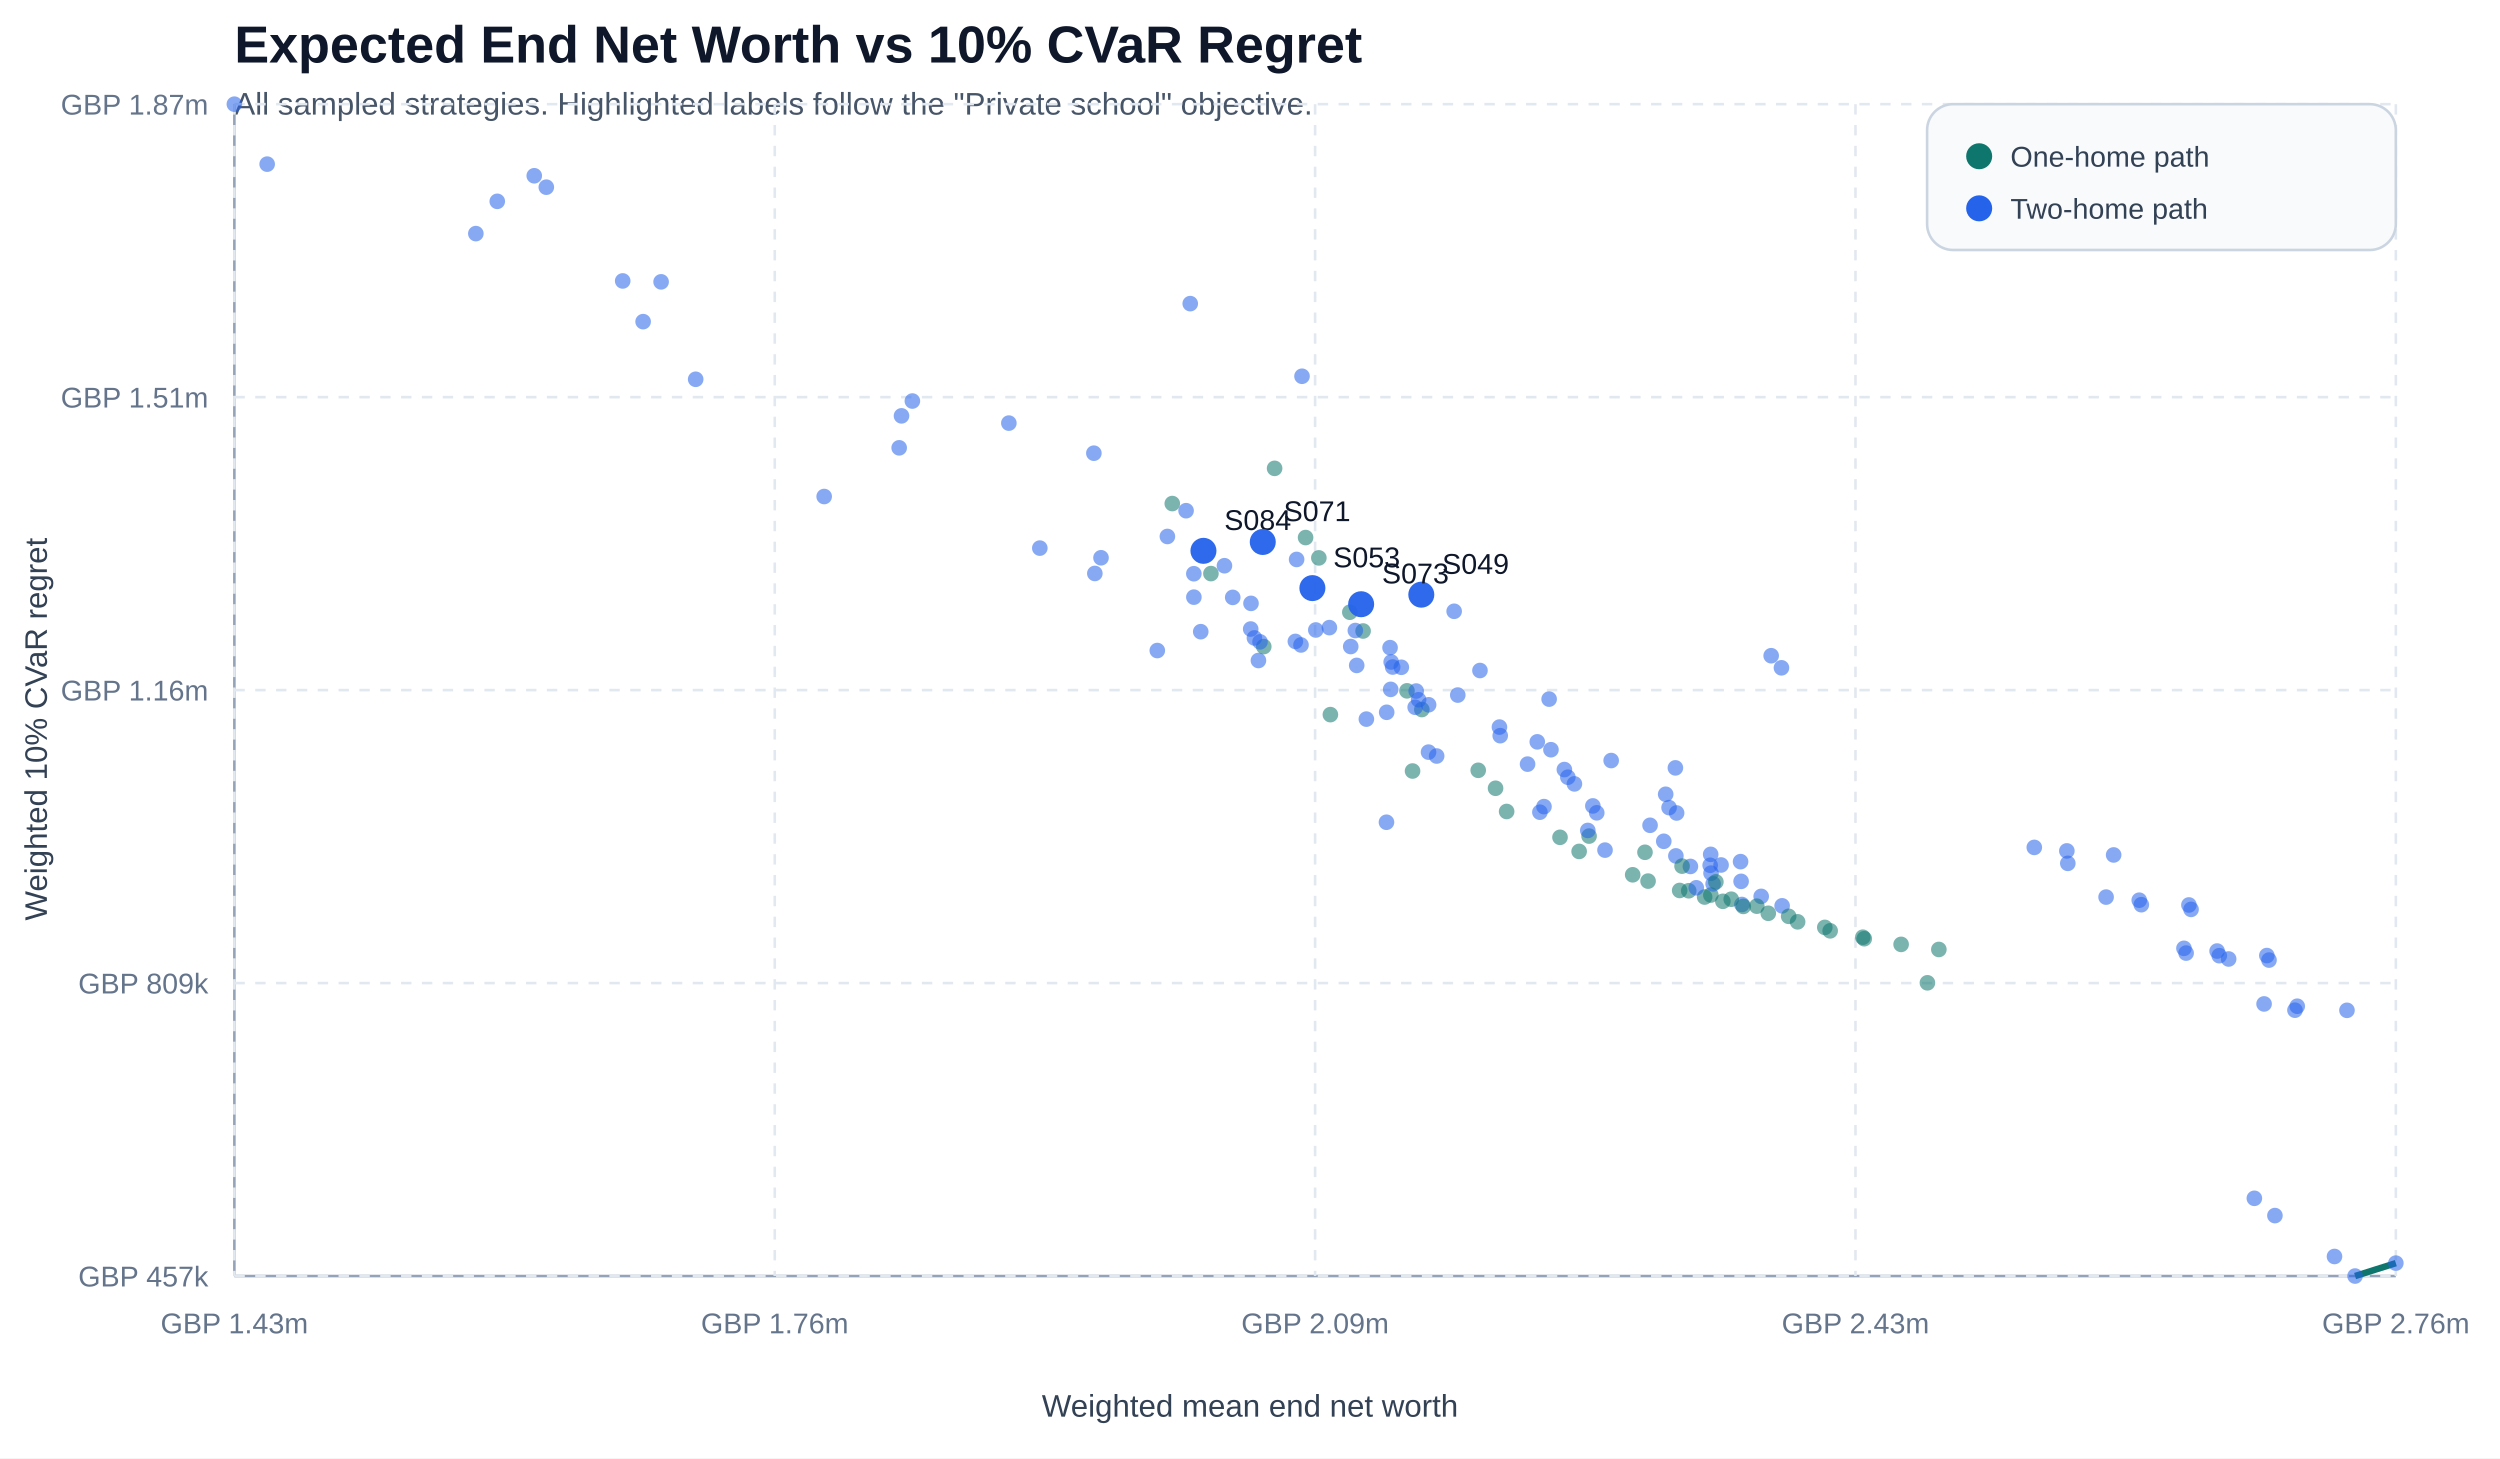
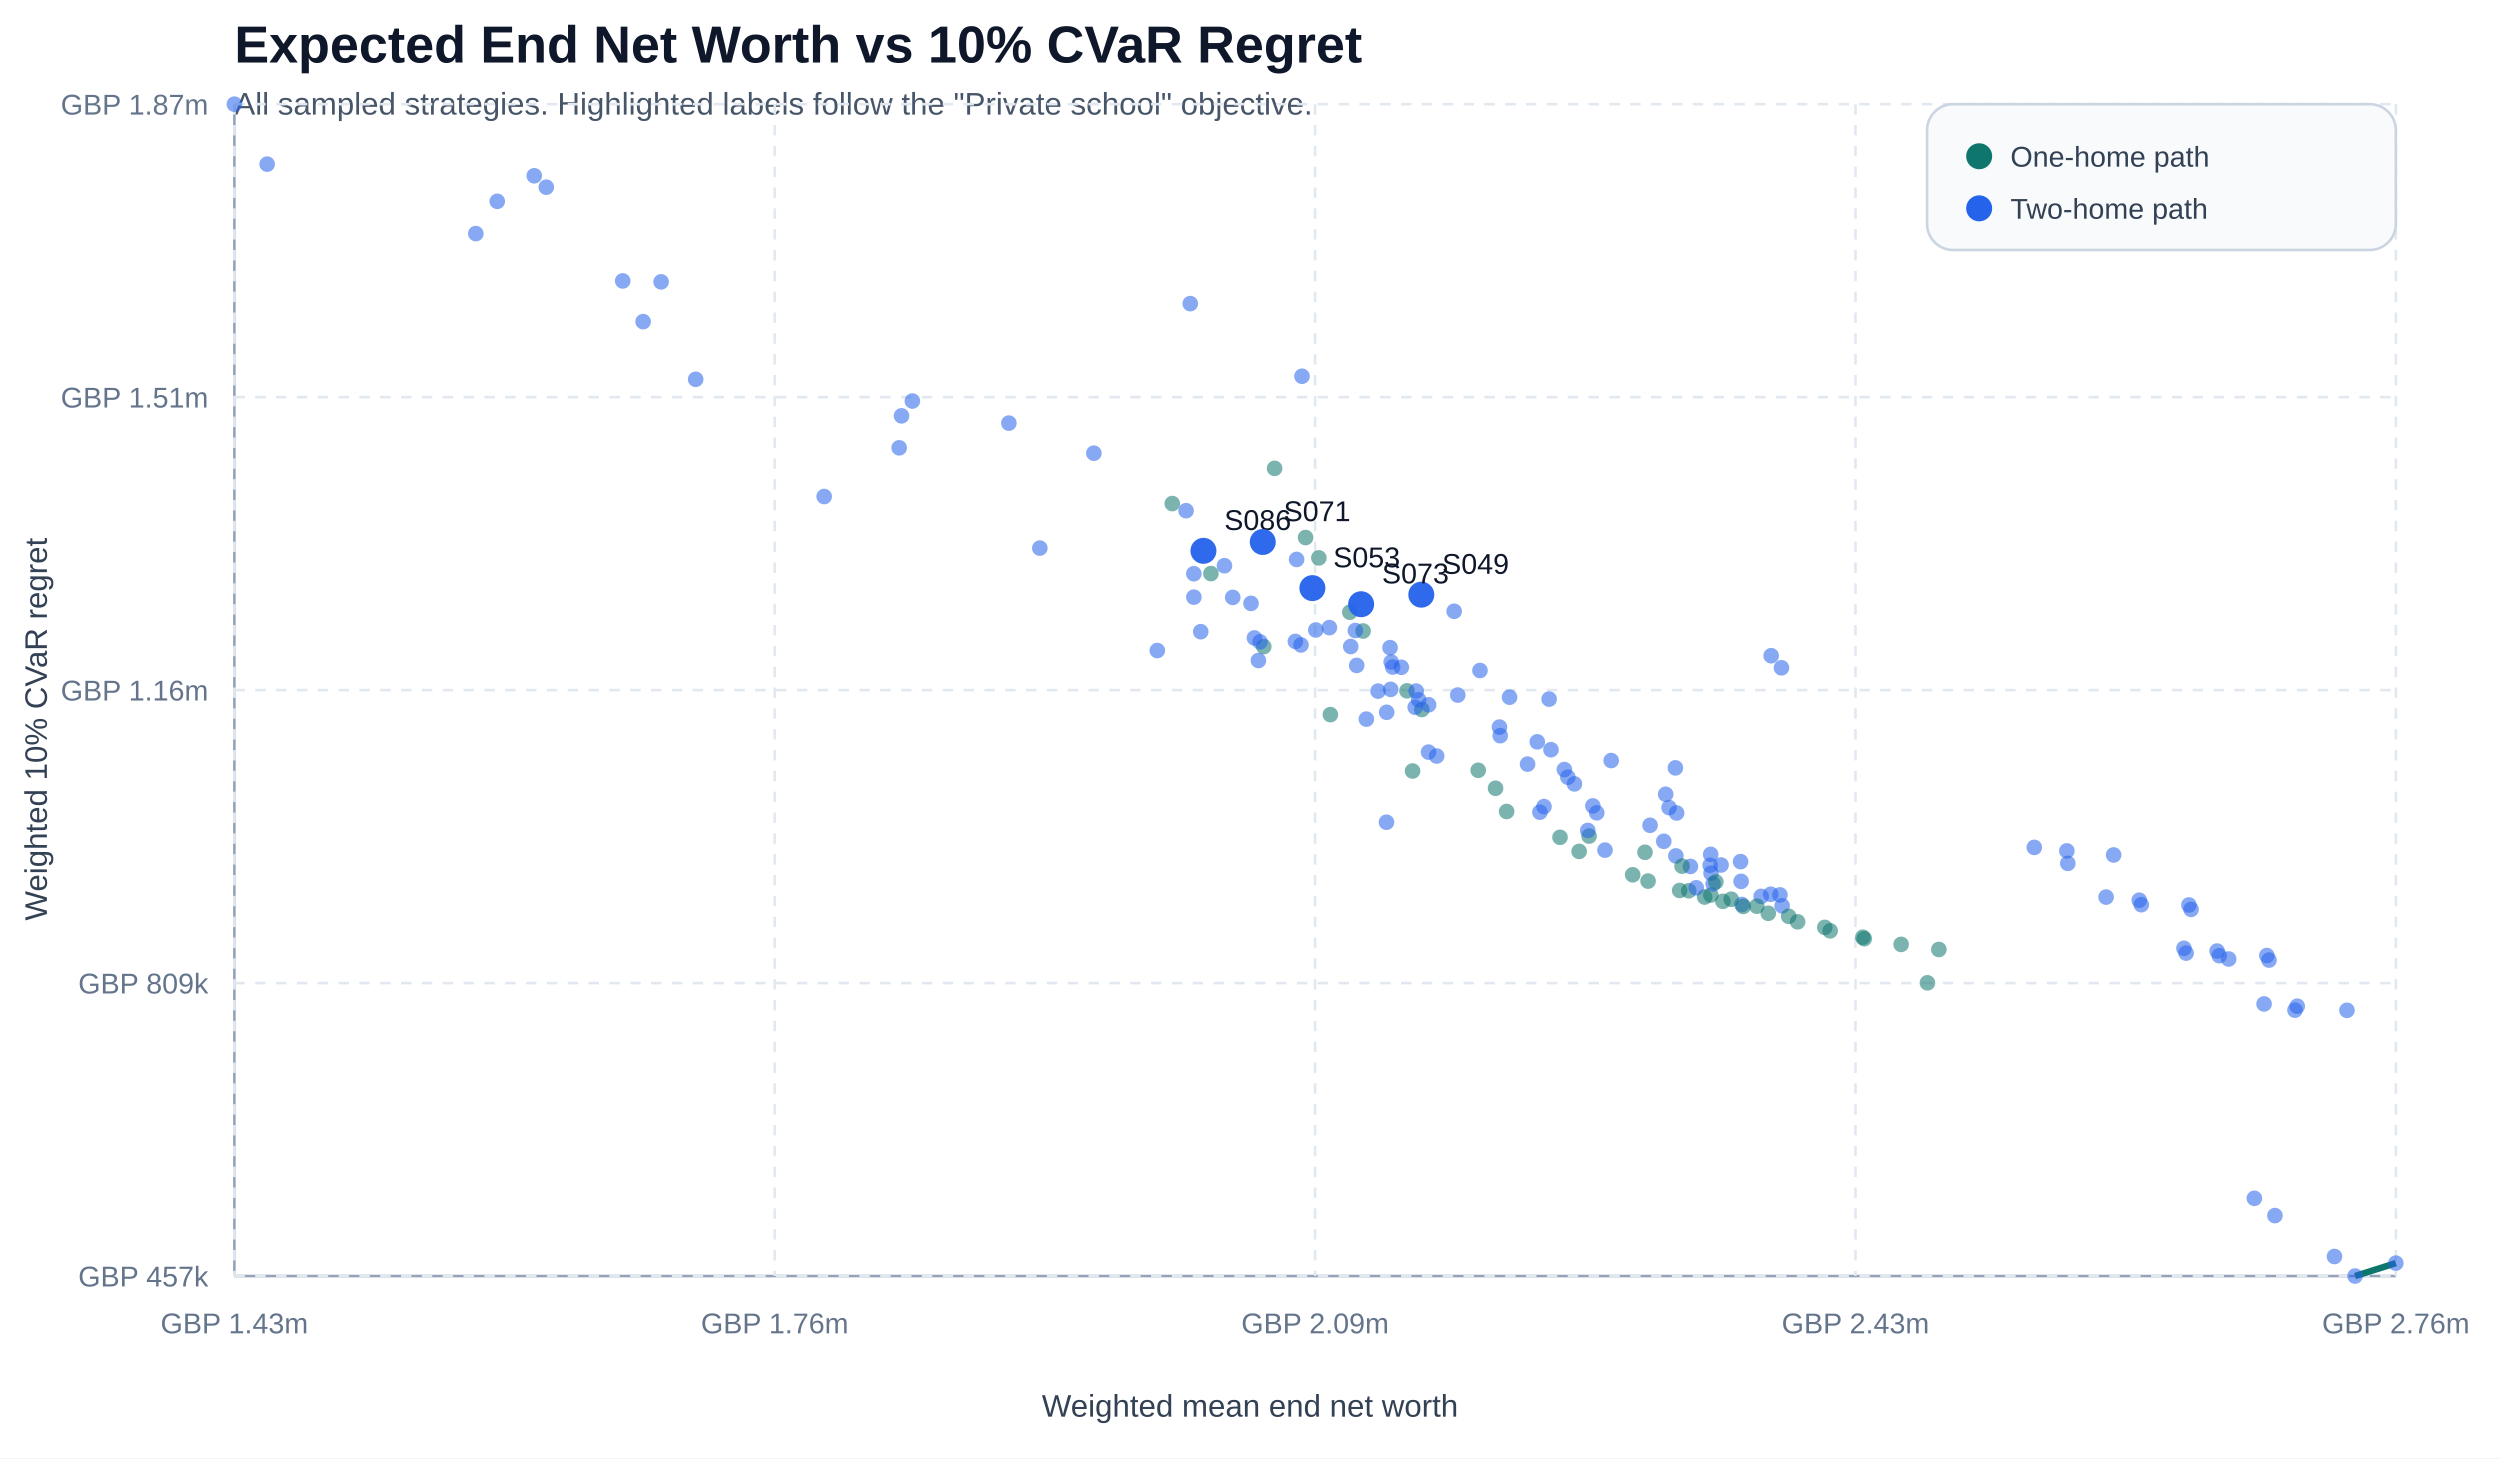
<svg xmlns="http://www.w3.org/2000/svg" width="960" height="560" viewBox="0 0 960 560">
  <rect width="960" height="560" fill="#ffffff" />
  <text x="90" y="24" font-size="20" font-family="Arial, sans-serif" font-weight="700" fill="#0f172a">Expected End Net Worth vs 10% CVaR Regret</text>
  <text x="90" y="44" font-size="12" font-family="Arial, sans-serif" fill="#475569">All sampled strategies. Highlighted labels follow the "Private school" objective.</text>
  <line x1="90" y1="490" x2="920" y2="490" stroke="#94a3b8" />
  <line x1="90" y1="40" x2="90" y2="490" stroke="#94a3b8" />
  <line x1="90" y1="40" x2="90" y2="490" stroke="#e2e8f0" stroke-dasharray="4 4" />
  <line x1="90" y1="490" x2="920" y2="490" stroke="#e2e8f0" stroke-dasharray="4 4" />
  <text x="90" y="512" text-anchor="middle" font-size="11" font-family="Arial, sans-serif" fill="#64748b">GBP 1.43m</text>
  <text x="80" y="494" text-anchor="end" font-size="11" font-family="Arial, sans-serif" fill="#64748b">GBP 457k</text>
  <line x1="297.5" y1="40" x2="297.5" y2="490" stroke="#e2e8f0" stroke-dasharray="4 4" />
  <line x1="90" y1="377.5" x2="920" y2="377.5" stroke="#e2e8f0" stroke-dasharray="4 4" />
  <text x="297.5" y="512" text-anchor="middle" font-size="11" font-family="Arial, sans-serif" fill="#64748b">GBP 1.76m</text>
  <text x="80" y="381.5" text-anchor="end" font-size="11" font-family="Arial, sans-serif" fill="#64748b">GBP 809k</text>
  <line x1="505" y1="40" x2="505" y2="490" stroke="#e2e8f0" stroke-dasharray="4 4" />
  <line x1="90" y1="265" x2="920" y2="265" stroke="#e2e8f0" stroke-dasharray="4 4" />
  <text x="505" y="512" text-anchor="middle" font-size="11" font-family="Arial, sans-serif" fill="#64748b">GBP 2.09m</text>
  <text x="80" y="269" text-anchor="end" font-size="11" font-family="Arial, sans-serif" fill="#64748b">GBP 1.16m</text>
  <line x1="712.5" y1="40" x2="712.5" y2="490" stroke="#e2e8f0" stroke-dasharray="4 4" />
  <line x1="90" y1="152.5" x2="920" y2="152.5" stroke="#e2e8f0" stroke-dasharray="4 4" />
  <text x="712.5" y="512" text-anchor="middle" font-size="11" font-family="Arial, sans-serif" fill="#64748b">GBP 2.43m</text>
  <text x="80" y="156.5" text-anchor="end" font-size="11" font-family="Arial, sans-serif" fill="#64748b">GBP 1.51m</text>
  <line x1="920" y1="40" x2="920" y2="490" stroke="#e2e8f0" stroke-dasharray="4 4" />
  <line x1="90" y1="40" x2="920" y2="40" stroke="#e2e8f0" stroke-dasharray="4 4" />
  <text x="920" y="512" text-anchor="middle" font-size="11" font-family="Arial, sans-serif" fill="#64748b">GBP 2.76m</text>
  <text x="80" y="44" text-anchor="end" font-size="11" font-family="Arial, sans-serif" fill="#64748b">GBP 1.87m</text>
  <polyline points="904.342,490 920,485.042" fill="none" stroke="#0f766e" stroke-width="2.5" />
+   <circle cx="606.39" cy="326.947" r="3" fill="#0f766e" opacity="0.55" />
+   <circle cx="599.043" cy="321.527" r="3" fill="#0f766e" opacity="0.55" />
  <circle cx="574.293" cy="302.694" r="3" fill="#0f766e" opacity="0.55" />
-   <circle cx="606.39" cy="326.947" r="3" fill="#0f766e" opacity="0.55" />
  <circle cx="567.637" cy="295.797" r="3" fill="#0f766e" opacity="0.55" />
-   <circle cx="599.043" cy="321.527" r="3" fill="#0f766e" opacity="0.55" />
  <circle cx="632.859" cy="338.345" r="3" fill="#0f766e" opacity="0.55" />
  <circle cx="626.951" cy="335.919" r="3" fill="#0f766e" opacity="0.55" />
  <circle cx="644.997" cy="341.936" r="3" fill="#0f766e" opacity="0.55" />
+   <circle cx="648.472" cy="342.051" r="3" fill="#0f766e" opacity="0.55" />
  <circle cx="540.278" cy="265.282" r="3" fill="#0f766e" opacity="0.55" />
  <circle cx="545.984" cy="272.467" r="3" fill="#0f766e" opacity="0.55" />
-   <circle cx="648.472" cy="342.051" r="3" fill="#0f766e" opacity="0.55" />
  <circle cx="542.421" cy="296.072" r="3" fill="#0f766e" opacity="0.55" />
  <circle cx="654.581" cy="344.462" r="3" fill="#0f766e" opacity="0.55" />
  <circle cx="591.321" cy="311.881" r="3" fill="#2563eb" opacity="0.55" />
  <circle cx="578.546" cy="311.612" r="3" fill="#0f766e" opacity="0.55" />
+   <circle cx="656.96" cy="343.698" r="3" fill="#0f766e" opacity="0.55" />
  <circle cx="510.866" cy="274.414" r="3" fill="#0f766e" opacity="0.55" />
-   <circle cx="656.96" cy="343.698" r="3" fill="#0f766e" opacity="0.55" />
+   <circle cx="661.583" cy="346.105" r="3" fill="#0f766e" opacity="0.55" />
+   <circle cx="610.203" cy="321.057" r="3" fill="#0f766e" opacity="0.55" />
  <circle cx="524.688" cy="276.14" r="3" fill="#2563eb" opacity="0.55" />
-   <circle cx="610.203" cy="321.057" r="3" fill="#0f766e" opacity="0.55" />
-   <circle cx="661.583" cy="346.105" r="3" fill="#0f766e" opacity="0.55" />
+   <circle cx="559.784" cy="266.905" r="3" fill="#2563eb" opacity="0.55" />
  <circle cx="548.556" cy="288.819" r="3" fill="#2563eb" opacity="0.55" />
-   <circle cx="559.784" cy="266.905" r="3" fill="#2563eb" opacity="0.55" />
-   <circle cx="518.334" cy="235.093" r="3" fill="#0f766e" opacity="0.55" />
  <circle cx="651.364" cy="340.913" r="3" fill="#2563eb" opacity="0.55" />
  <circle cx="668.889" cy="347.326" r="3" fill="#2563eb" opacity="0.55" />
+   <circle cx="518.334" cy="235.093" r="3" fill="#0f766e" opacity="0.55" />
+   <circle cx="616.324" cy="326.442" r="3" fill="#2563eb" opacity="0.55" />
+   <circle cx="611.655" cy="309.472" r="3" fill="#2563eb" opacity="0.55" />
+   <circle cx="664.788" cy="345.302" r="3" fill="#0f766e" opacity="0.55" />
  <circle cx="523.427" cy="242.306" r="3" fill="#0f766e" opacity="0.55" />
+   <circle cx="643.535" cy="328.665" r="3" fill="#2563eb" opacity="0.55" />
+   <circle cx="669.432" cy="348.064" r="3" fill="#0f766e" opacity="0.55" />
+   <circle cx="543.816" cy="265.368" r="3" fill="#2563eb" opacity="0.55" />
+   <circle cx="586.582" cy="293.422" r="3" fill="#2563eb" opacity="0.55" />
+   <circle cx="590.314" cy="284.871" r="3" fill="#2563eb" opacity="0.55" />
+   <circle cx="533.779" cy="248.696" r="3" fill="#2563eb" opacity="0.55" />
  <circle cx="483.24" cy="253.635" r="3" fill="#2563eb" opacity="0.55" />
-   <circle cx="611.655" cy="309.472" r="3" fill="#2563eb" opacity="0.55" />
-   <circle cx="616.324" cy="326.442" r="3" fill="#2563eb" opacity="0.55" />
+   <circle cx="520.454" cy="242.124" r="3" fill="#2563eb" opacity="0.55" />
+   <circle cx="485.285" cy="248.291" r="3" fill="#0f766e" opacity="0.55" />
+   <circle cx="499.584" cy="247.664" r="3" fill="#2563eb" opacity="0.55" />
  <circle cx="461.084" cy="242.564" r="3" fill="#2563eb" opacity="0.55" />
-   <circle cx="586.582" cy="293.422" r="3" fill="#2563eb" opacity="0.55" />
-   <circle cx="485.285" cy="248.291" r="3" fill="#0f766e" opacity="0.55" />
-   <circle cx="643.535" cy="328.665" r="3" fill="#2563eb" opacity="0.55" />
-   <circle cx="543.816" cy="265.368" r="3" fill="#2563eb" opacity="0.55" />
-   <circle cx="664.788" cy="345.302" r="3" fill="#0f766e" opacity="0.55" />
-   <circle cx="533.779" cy="248.696" r="3" fill="#2563eb" opacity="0.55" />
-   <circle cx="590.314" cy="284.871" r="3" fill="#2563eb" opacity="0.55" />
-   <circle cx="669.432" cy="348.064" r="3" fill="#0f766e" opacity="0.55" />
-   <circle cx="520.454" cy="242.124" r="3" fill="#2563eb" opacity="0.55" />
-   <circle cx="499.584" cy="247.664" r="3" fill="#2563eb" opacity="0.55" />
-   <circle cx="592.889" cy="309.735" r="3" fill="#2563eb" opacity="0.55" />
-   <circle cx="518.679" cy="248.267" r="3" fill="#2563eb" opacity="0.55" />
  <circle cx="649.118" cy="332.711" r="3" fill="#2563eb" opacity="0.55" />
  <circle cx="657.035" cy="335.291" r="3" fill="#2563eb" opacity="0.55" />
+   <circle cx="657.843" cy="339.416" r="3" fill="#2563eb" opacity="0.55" />
+   <circle cx="592.889" cy="309.735" r="3" fill="#2563eb" opacity="0.55" />
+   <circle cx="576.086" cy="282.498" r="3" fill="#2563eb" opacity="0.55" />
+   <circle cx="594.867" cy="268.46" r="3" fill="#2563eb" opacity="0.55" />
+   <circle cx="518.679" cy="248.267" r="3" fill="#2563eb" opacity="0.55" />
  <circle cx="600.718" cy="295.51" r="3" fill="#2563eb" opacity="0.55" />
-   <circle cx="576.086" cy="282.498" r="3" fill="#2563eb" opacity="0.55" />
-   <circle cx="657.843" cy="339.416" r="3" fill="#2563eb" opacity="0.55" />
-   <circle cx="575.786" cy="279.2" r="3" fill="#2563eb" opacity="0.55" />
-   <circle cx="594.867" cy="268.46" r="3" fill="#2563eb" opacity="0.55" />
-   <circle cx="505.269" cy="241.91" r="3" fill="#2563eb" opacity="0.55" />
-   <circle cx="544.746" cy="268.709" r="3" fill="#2563eb" opacity="0.55" />
+   <circle cx="579.672" cy="267.726" r="3" fill="#2563eb" opacity="0.55" />
+   <circle cx="679.966" cy="343.402" r="3" fill="#2563eb" opacity="0.55" />
  <circle cx="609.711" cy="318.892" r="3" fill="#2563eb" opacity="0.55" />
  <circle cx="631.671" cy="327.277" r="3" fill="#0f766e" opacity="0.55" />
  <circle cx="633.622" cy="316.911" r="3" fill="#2563eb" opacity="0.55" />
-   <circle cx="483.857" cy="246.472" r="3" fill="#2563eb" opacity="0.55" />
+   <circle cx="505.269" cy="241.91" r="3" fill="#2563eb" opacity="0.55" />
+   <circle cx="575.786" cy="279.2" r="3" fill="#2563eb" opacity="0.55" />
  <circle cx="545.781" cy="228.351" r="5" fill="#2563eb" opacity="0.95" />
  <text x="553.781" y="220.351" font-size="11" font-family="Arial, sans-serif" fill="#0f172a">S049</text>
-   <circle cx="532.487" cy="273.521" r="3" fill="#2563eb" opacity="0.55" />
-   <circle cx="520.973" cy="255.519" r="3" fill="#2563eb" opacity="0.55" />
+   <circle cx="544.746" cy="268.709" r="3" fill="#2563eb" opacity="0.55" />
+   <circle cx="483.857" cy="246.472" r="3" fill="#2563eb" opacity="0.55" />
+   <circle cx="679.017" cy="350.703" r="3" fill="#0f766e" opacity="0.55" />
  <circle cx="639.62" cy="305.001" r="3" fill="#2563eb" opacity="0.55" />
+   <circle cx="920" cy="485.042" r="3" fill="#2563eb" opacity="0.55" />
+   <circle cx="904.342" cy="490" r="3" fill="#2563eb" opacity="0.55" />
+   <circle cx="668.584" cy="338.443" r="3" fill="#2563eb" opacity="0.55" />
+   <circle cx="638.886" cy="323.055" r="3" fill="#2563eb" opacity="0.55" />
+   <circle cx="896.444" cy="482.493" r="3" fill="#2563eb" opacity="0.55" />
  <circle cx="522.677" cy="232.023" r="5" fill="#2563eb" opacity="0.95" />
  <text x="530.677" y="224.023" font-size="11" font-family="Arial, sans-serif" fill="#0f172a">S073</text>
-   <circle cx="638.886" cy="323.055" r="3" fill="#2563eb" opacity="0.55" />
+   <circle cx="684.335" cy="347.836" r="3" fill="#2563eb" opacity="0.55" />
+   <circle cx="532.487" cy="273.521" r="3" fill="#2563eb" opacity="0.55" />
  <circle cx="558.394" cy="234.734" r="3" fill="#2563eb" opacity="0.55" />
-   <circle cx="679.017" cy="350.703" r="3" fill="#0f766e" opacity="0.55" />
-   <circle cx="668.584" cy="338.443" r="3" fill="#2563eb" opacity="0.55" />
+   <circle cx="668.381" cy="330.865" r="3" fill="#2563eb" opacity="0.55" />
+   <circle cx="520.973" cy="255.519" r="3" fill="#2563eb" opacity="0.55" />
  <circle cx="613.152" cy="312.122" r="3" fill="#2563eb" opacity="0.55" />
-   <circle cx="604.578" cy="301.014" r="3" fill="#2563eb" opacity="0.55" />
  <circle cx="503.961" cy="225.834" r="5" fill="#2563eb" opacity="0.95" />
  <text x="511.961" y="217.834" font-size="11" font-family="Arial, sans-serif" fill="#0f172a">S053</text>
-   <circle cx="399.288" cy="210.473" r="3" fill="#2563eb" opacity="0.55" />
-   <circle cx="668.381" cy="330.865" r="3" fill="#2563eb" opacity="0.55" />
-   <circle cx="684.335" cy="347.836" r="3" fill="#2563eb" opacity="0.55" />
+   <circle cx="604.578" cy="301.014" r="3" fill="#2563eb" opacity="0.55" />
+   <circle cx="676.298" cy="344.212" r="3" fill="#2563eb" opacity="0.55" />
+   <circle cx="873.571" cy="466.783" r="3" fill="#2563eb" opacity="0.55" />
+   <circle cx="497.422" cy="246.308" r="3" fill="#2563eb" opacity="0.55" />
+   <circle cx="865.673" cy="460.151" r="3" fill="#2563eb" opacity="0.55" />
+   <circle cx="529.171" cy="265.386" r="3" fill="#2563eb" opacity="0.55" />
  <circle cx="534.027" cy="264.721" r="3" fill="#2563eb" opacity="0.55" />
  <circle cx="534.214" cy="254.203" r="3" fill="#2563eb" opacity="0.55" />
-   <circle cx="497.422" cy="246.308" r="3" fill="#2563eb" opacity="0.55" />
-   <circle cx="420.418" cy="220.207" r="3" fill="#2563eb" opacity="0.55" />
-   <circle cx="676.298" cy="344.212" r="3" fill="#2563eb" opacity="0.55" />
+   <circle cx="690.286" cy="353.979" r="3" fill="#0f766e" opacity="0.55" />
+   <circle cx="660.893" cy="332.155" r="3" fill="#2563eb" opacity="0.55" />
  <circle cx="551.676" cy="290.309" r="3" fill="#2563eb" opacity="0.55" />
+   <circle cx="683.495" cy="343.639" r="3" fill="#2563eb" opacity="0.55" />
  <circle cx="548.59" cy="270.636" r="3" fill="#2563eb" opacity="0.55" />
-   <circle cx="422.788" cy="214.184" r="3" fill="#2563eb" opacity="0.55" />
+   <circle cx="674.613" cy="347.968" r="3" fill="#0f766e" opacity="0.55" />
+   <circle cx="399.288" cy="210.473" r="3" fill="#2563eb" opacity="0.55" />
+   <circle cx="543.431" cy="271.593" r="3" fill="#2563eb" opacity="0.55" />
+   <circle cx="602.049" cy="298.45" r="3" fill="#2563eb" opacity="0.55" />
  <circle cx="510.488" cy="241.005" r="3" fill="#2563eb" opacity="0.55" />
+   <circle cx="656.902" cy="328.075" r="3" fill="#2563eb" opacity="0.55" />
+   <circle cx="481.699" cy="244.968" r="3" fill="#2563eb" opacity="0.55" />
+   <circle cx="473.366" cy="229.398" r="3" fill="#2563eb" opacity="0.55" />
+   <circle cx="595.564" cy="287.891" r="3" fill="#2563eb" opacity="0.55" />
+   <circle cx="534.785" cy="256.137" r="3" fill="#2563eb" opacity="0.55" />
  <circle cx="480.386" cy="231.698" r="3" fill="#2563eb" opacity="0.55" />
-   <circle cx="480.268" cy="241.547" r="3" fill="#2563eb" opacity="0.55" />
-   <circle cx="660.893" cy="332.155" r="3" fill="#2563eb" opacity="0.55" />
-   <circle cx="920" cy="485.042" r="3" fill="#2563eb" opacity="0.55" />
-   <circle cx="904.342" cy="490" r="3" fill="#2563eb" opacity="0.55" />
-   <circle cx="543.431" cy="271.593" r="3" fill="#2563eb" opacity="0.55" />
-   <circle cx="481.699" cy="244.968" r="3" fill="#2563eb" opacity="0.55" />
-   <circle cx="602.049" cy="298.45" r="3" fill="#2563eb" opacity="0.55" />
-   <circle cx="473.366" cy="229.398" r="3" fill="#2563eb" opacity="0.55" />
-   <circle cx="534.785" cy="256.137" r="3" fill="#2563eb" opacity="0.55" />
-   <circle cx="896.444" cy="482.493" r="3" fill="#2563eb" opacity="0.55" />
-   <circle cx="690.286" cy="353.979" r="3" fill="#0f766e" opacity="0.55" />
-   <circle cx="595.564" cy="287.891" r="3" fill="#2563eb" opacity="0.55" />
+   <circle cx="656.705" cy="332.267" r="3" fill="#2563eb" opacity="0.55" />
+   <circle cx="901.236" cy="387.966" r="3" fill="#2563eb" opacity="0.55" />
+   <circle cx="702.781" cy="357.438" r="3" fill="#0f766e" opacity="0.55" />
+   <circle cx="643.825" cy="312.187" r="3" fill="#2563eb" opacity="0.55" />
+   <circle cx="881.264" cy="387.914" r="3" fill="#2563eb" opacity="0.55" />
+   <circle cx="497.897" cy="214.827" r="3" fill="#2563eb" opacity="0.55" />
+   <circle cx="882.138" cy="386.392" r="3" fill="#2563eb" opacity="0.55" />
+   <circle cx="640.922" cy="310.121" r="3" fill="#2563eb" opacity="0.55" />
+   <circle cx="869.405" cy="385.51" r="3" fill="#2563eb" opacity="0.55" />
  <circle cx="458.432" cy="220.312" r="3" fill="#2563eb" opacity="0.55" />
-   <circle cx="656.902" cy="328.075" r="3" fill="#2563eb" opacity="0.55" />
-   <circle cx="674.613" cy="347.968" r="3" fill="#0f766e" opacity="0.55" />
-   <circle cx="873.571" cy="466.783" r="3" fill="#2563eb" opacity="0.55" />
-   <circle cx="497.897" cy="214.827" r="3" fill="#2563eb" opacity="0.55" />
-   <circle cx="865.673" cy="460.151" r="3" fill="#2563eb" opacity="0.55" />
  <circle cx="458.446" cy="229.307" r="3" fill="#2563eb" opacity="0.55" />
+   <circle cx="501.344" cy="206.422" r="3" fill="#0f766e" opacity="0.55" />
  <circle cx="538.111" cy="256.237" r="3" fill="#2563eb" opacity="0.55" />
-   <circle cx="643.825" cy="312.187" r="3" fill="#2563eb" opacity="0.55" />
-   <circle cx="656.705" cy="332.267" r="3" fill="#2563eb" opacity="0.55" />
-   <circle cx="501.344" cy="206.422" r="3" fill="#0f766e" opacity="0.55" />
-   <circle cx="640.922" cy="310.121" r="3" fill="#2563eb" opacity="0.55" />
-   <circle cx="470.189" cy="217.24" r="3" fill="#2563eb" opacity="0.55" />
-   <circle cx="702.781" cy="357.438" r="3" fill="#0f766e" opacity="0.55" />
-   <circle cx="464.997" cy="220.257" r="3" fill="#0f766e" opacity="0.55" />
-   <circle cx="448.28" cy="206.004" r="3" fill="#2563eb" opacity="0.55" />
-   <circle cx="618.691" cy="292.05" r="3" fill="#2563eb" opacity="0.55" />
-   <circle cx="462.122" cy="211.518" r="5" fill="#2563eb" opacity="0.95" />
-   <text x="470.122" y="203.518" font-size="11" font-family="Arial, sans-serif" fill="#0f172a">S084</text>
-   <circle cx="506.44" cy="214.23" r="3" fill="#0f766e" opacity="0.55" />
-   <circle cx="901.236" cy="387.966" r="3" fill="#2563eb" opacity="0.55" />
-   <circle cx="484.901" cy="208.12" r="5" fill="#2563eb" opacity="0.95" />
-   <text x="492.901" y="200.12" font-size="11" font-family="Arial, sans-serif" fill="#0f172a">S071</text>
-   <circle cx="881.264" cy="387.914" r="3" fill="#2563eb" opacity="0.55" />
-   <circle cx="882.138" cy="386.392" r="3" fill="#2563eb" opacity="0.55" />
-   <circle cx="869.405" cy="385.51" r="3" fill="#2563eb" opacity="0.55" />
-   <circle cx="645.909" cy="332.591" r="3" fill="#0f766e" opacity="0.55" />
-   <circle cx="715.871" cy="360.467" r="3" fill="#0f766e" opacity="0.55" />
  <circle cx="871.3" cy="368.672" r="3" fill="#2563eb" opacity="0.55" />
  <circle cx="870.466" cy="366.934" r="3" fill="#2563eb" opacity="0.55" />
+   <circle cx="715.871" cy="360.467" r="3" fill="#0f766e" opacity="0.55" />
  <circle cx="855.804" cy="368.251" r="3" fill="#2563eb" opacity="0.55" />
  <circle cx="852.202" cy="366.983" r="3" fill="#2563eb" opacity="0.55" />
  <circle cx="851.367" cy="365.203" r="3" fill="#2563eb" opacity="0.55" />
+   <circle cx="618.691" cy="292.05" r="3" fill="#2563eb" opacity="0.55" />
  <circle cx="839.469" cy="365.988" r="3" fill="#2563eb" opacity="0.55" />
  <circle cx="838.634" cy="364.157" r="3" fill="#2563eb" opacity="0.55" />
+   <circle cx="645.909" cy="332.591" r="3" fill="#0f766e" opacity="0.55" />
+   <circle cx="470.189" cy="217.24" r="3" fill="#2563eb" opacity="0.55" />
+   <circle cx="464.997" cy="220.257" r="3" fill="#0f766e" opacity="0.55" />
+   <circle cx="462.122" cy="211.518" r="5" fill="#2563eb" opacity="0.95" />
+   <text x="470.122" y="203.518" font-size="11" font-family="Arial, sans-serif" fill="#0f172a">S086</text>
+   <circle cx="484.901" cy="208.12" r="5" fill="#2563eb" opacity="0.95" />
+   <text x="492.901" y="200.12" font-size="11" font-family="Arial, sans-serif" fill="#0f172a">S071</text>
+   <circle cx="506.44" cy="214.23" r="3" fill="#0f766e" opacity="0.55" />
  <circle cx="841.364" cy="349.211" r="3" fill="#2563eb" opacity="0.55" />
  <circle cx="840.544" cy="347.506" r="3" fill="#2563eb" opacity="0.55" />
  <circle cx="740.129" cy="377.4" r="3" fill="#0f766e" opacity="0.55" />
  <circle cx="822.266" cy="347.405" r="3" fill="#2563eb" opacity="0.55" />
  <circle cx="821.472" cy="345.677" r="3" fill="#2563eb" opacity="0.55" />
-   <circle cx="686.85" cy="351.865" r="3" fill="#0f766e" opacity="0.55" />
  <circle cx="808.74" cy="344.482" r="3" fill="#2563eb" opacity="0.55" />
  <circle cx="744.518" cy="364.594" r="3" fill="#0f766e" opacity="0.55" />
+   <circle cx="686.85" cy="351.865" r="3" fill="#0f766e" opacity="0.55" />
  <circle cx="730.028" cy="362.644" r="3" fill="#0f766e" opacity="0.55" />
  <circle cx="811.638" cy="328.302" r="3" fill="#2563eb" opacity="0.55" />
  <circle cx="794.037" cy="331.525" r="3" fill="#2563eb" opacity="0.55" />
  <circle cx="715.327" cy="359.888" r="3" fill="#0f766e" opacity="0.55" />
  <circle cx="793.671" cy="326.749" r="3" fill="#2563eb" opacity="0.55" />
  <circle cx="700.719" cy="356.118" r="3" fill="#0f766e" opacity="0.55" />
  <circle cx="781.168" cy="325.402" r="3" fill="#2563eb" opacity="0.55" />
  <circle cx="658.896" cy="338.645" r="3" fill="#0f766e" opacity="0.55" />
  <circle cx="455.453" cy="196.109" r="3" fill="#2563eb" opacity="0.55" />
  <circle cx="643.352" cy="294.864" r="3" fill="#2563eb" opacity="0.55" />
  <circle cx="532.406" cy="315.742" r="3" fill="#2563eb" opacity="0.55" />
  <circle cx="684.08" cy="256.438" r="3" fill="#2563eb" opacity="0.55" />
  <circle cx="680.131" cy="251.795" r="3" fill="#2563eb" opacity="0.55" />
  <circle cx="489.444" cy="179.85" r="3" fill="#0f766e" opacity="0.55" />
  <circle cx="450.155" cy="193.37" r="3" fill="#0f766e" opacity="0.55" />
  <circle cx="568.307" cy="257.477" r="3" fill="#2563eb" opacity="0.55" />
  <circle cx="444.403" cy="249.807" r="3" fill="#2563eb" opacity="0.55" />
  <circle cx="345.285" cy="171.966" r="3" fill="#2563eb" opacity="0.55" />
  <circle cx="346.177" cy="159.689" r="3" fill="#2563eb" opacity="0.55" />
  <circle cx="350.353" cy="153.998" r="3" fill="#2563eb" opacity="0.55" />
  <circle cx="420.045" cy="174.027" r="3" fill="#2563eb" opacity="0.55" />
  <circle cx="499.972" cy="144.483" r="3" fill="#2563eb" opacity="0.55" />
  <circle cx="316.482" cy="190.664" r="3" fill="#2563eb" opacity="0.55" />
  <circle cx="387.402" cy="162.476" r="3" fill="#2563eb" opacity="0.55" />
  <circle cx="457.054" cy="116.592" r="3" fill="#2563eb" opacity="0.55" />
  <circle cx="246.958" cy="123.51" r="3" fill="#2563eb" opacity="0.55" />
+   <circle cx="267.14" cy="145.644" r="3" fill="#2563eb" opacity="0.55" />
  <circle cx="253.864" cy="108.228" r="3" fill="#2563eb" opacity="0.55" />
  <circle cx="239.12" cy="107.88" r="3" fill="#2563eb" opacity="0.55" />
-   <circle cx="267.14" cy="145.644" r="3" fill="#2563eb" opacity="0.55" />
  <circle cx="182.722" cy="89.704" r="3" fill="#2563eb" opacity="0.55" />
  <circle cx="190.949" cy="77.315" r="3" fill="#2563eb" opacity="0.55" />
  <circle cx="209.783" cy="71.879" r="3" fill="#2563eb" opacity="0.55" />
  <circle cx="205.154" cy="67.494" r="3" fill="#2563eb" opacity="0.55" />
  <circle cx="102.593" cy="63.028" r="3" fill="#2563eb" opacity="0.55" />
  <circle cx="90" cy="40" r="3" fill="#2563eb" opacity="0.55" />
  <text x="480" y="544" text-anchor="middle" font-size="12" font-family="Arial, sans-serif" fill="#334155">Weighted mean end net worth</text>
  <text x="18" y="280" transform="rotate(-90 18 280)" text-anchor="middle" font-size="12" font-family="Arial, sans-serif" fill="#334155">Weighted 10% CVaR regret</text>
  <rect x="740" y="40" width="180" height="56" rx="10" fill="#f8fafc" stroke="#cbd5e1" />
  <circle cx="760" cy="60" r="5" fill="#0f766e" />
  <text x="772" y="64" font-size="11" font-family="Arial, sans-serif" fill="#334155">One-home path</text>
  <circle cx="760" cy="80" r="5" fill="#2563eb" />
  <text x="772" y="84" font-size="11" font-family="Arial, sans-serif" fill="#334155">Two-home path</text>
</svg>
